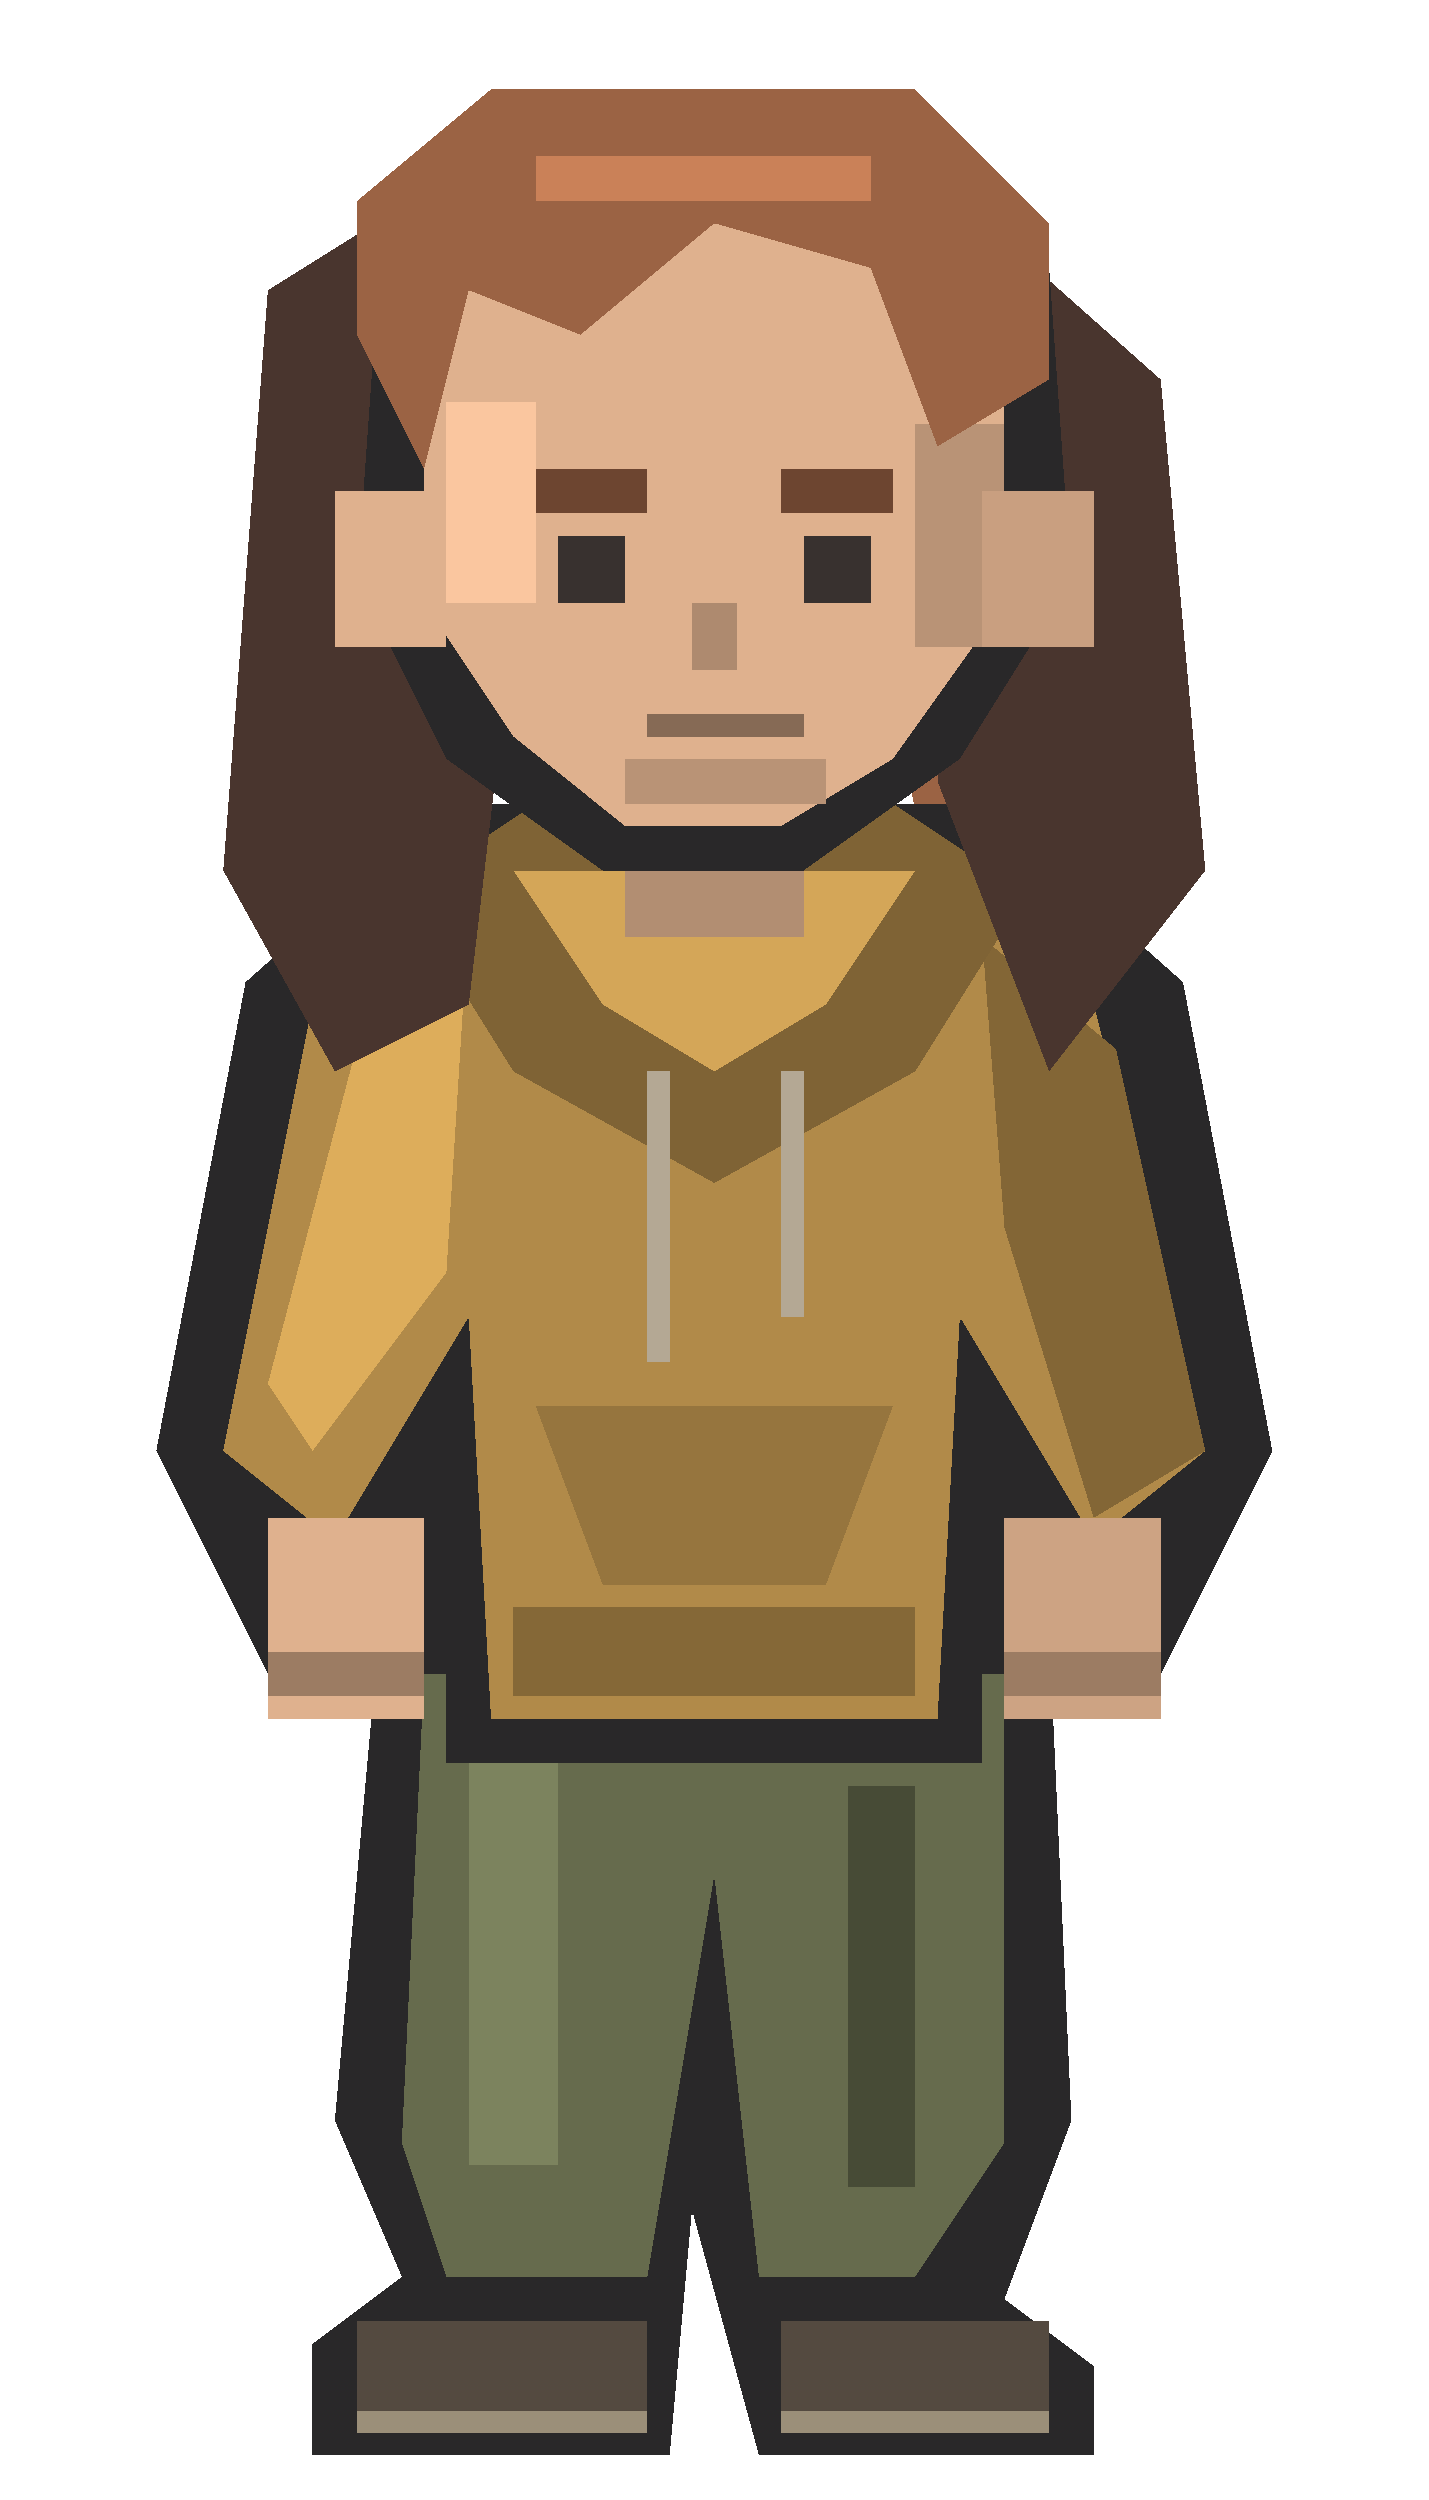
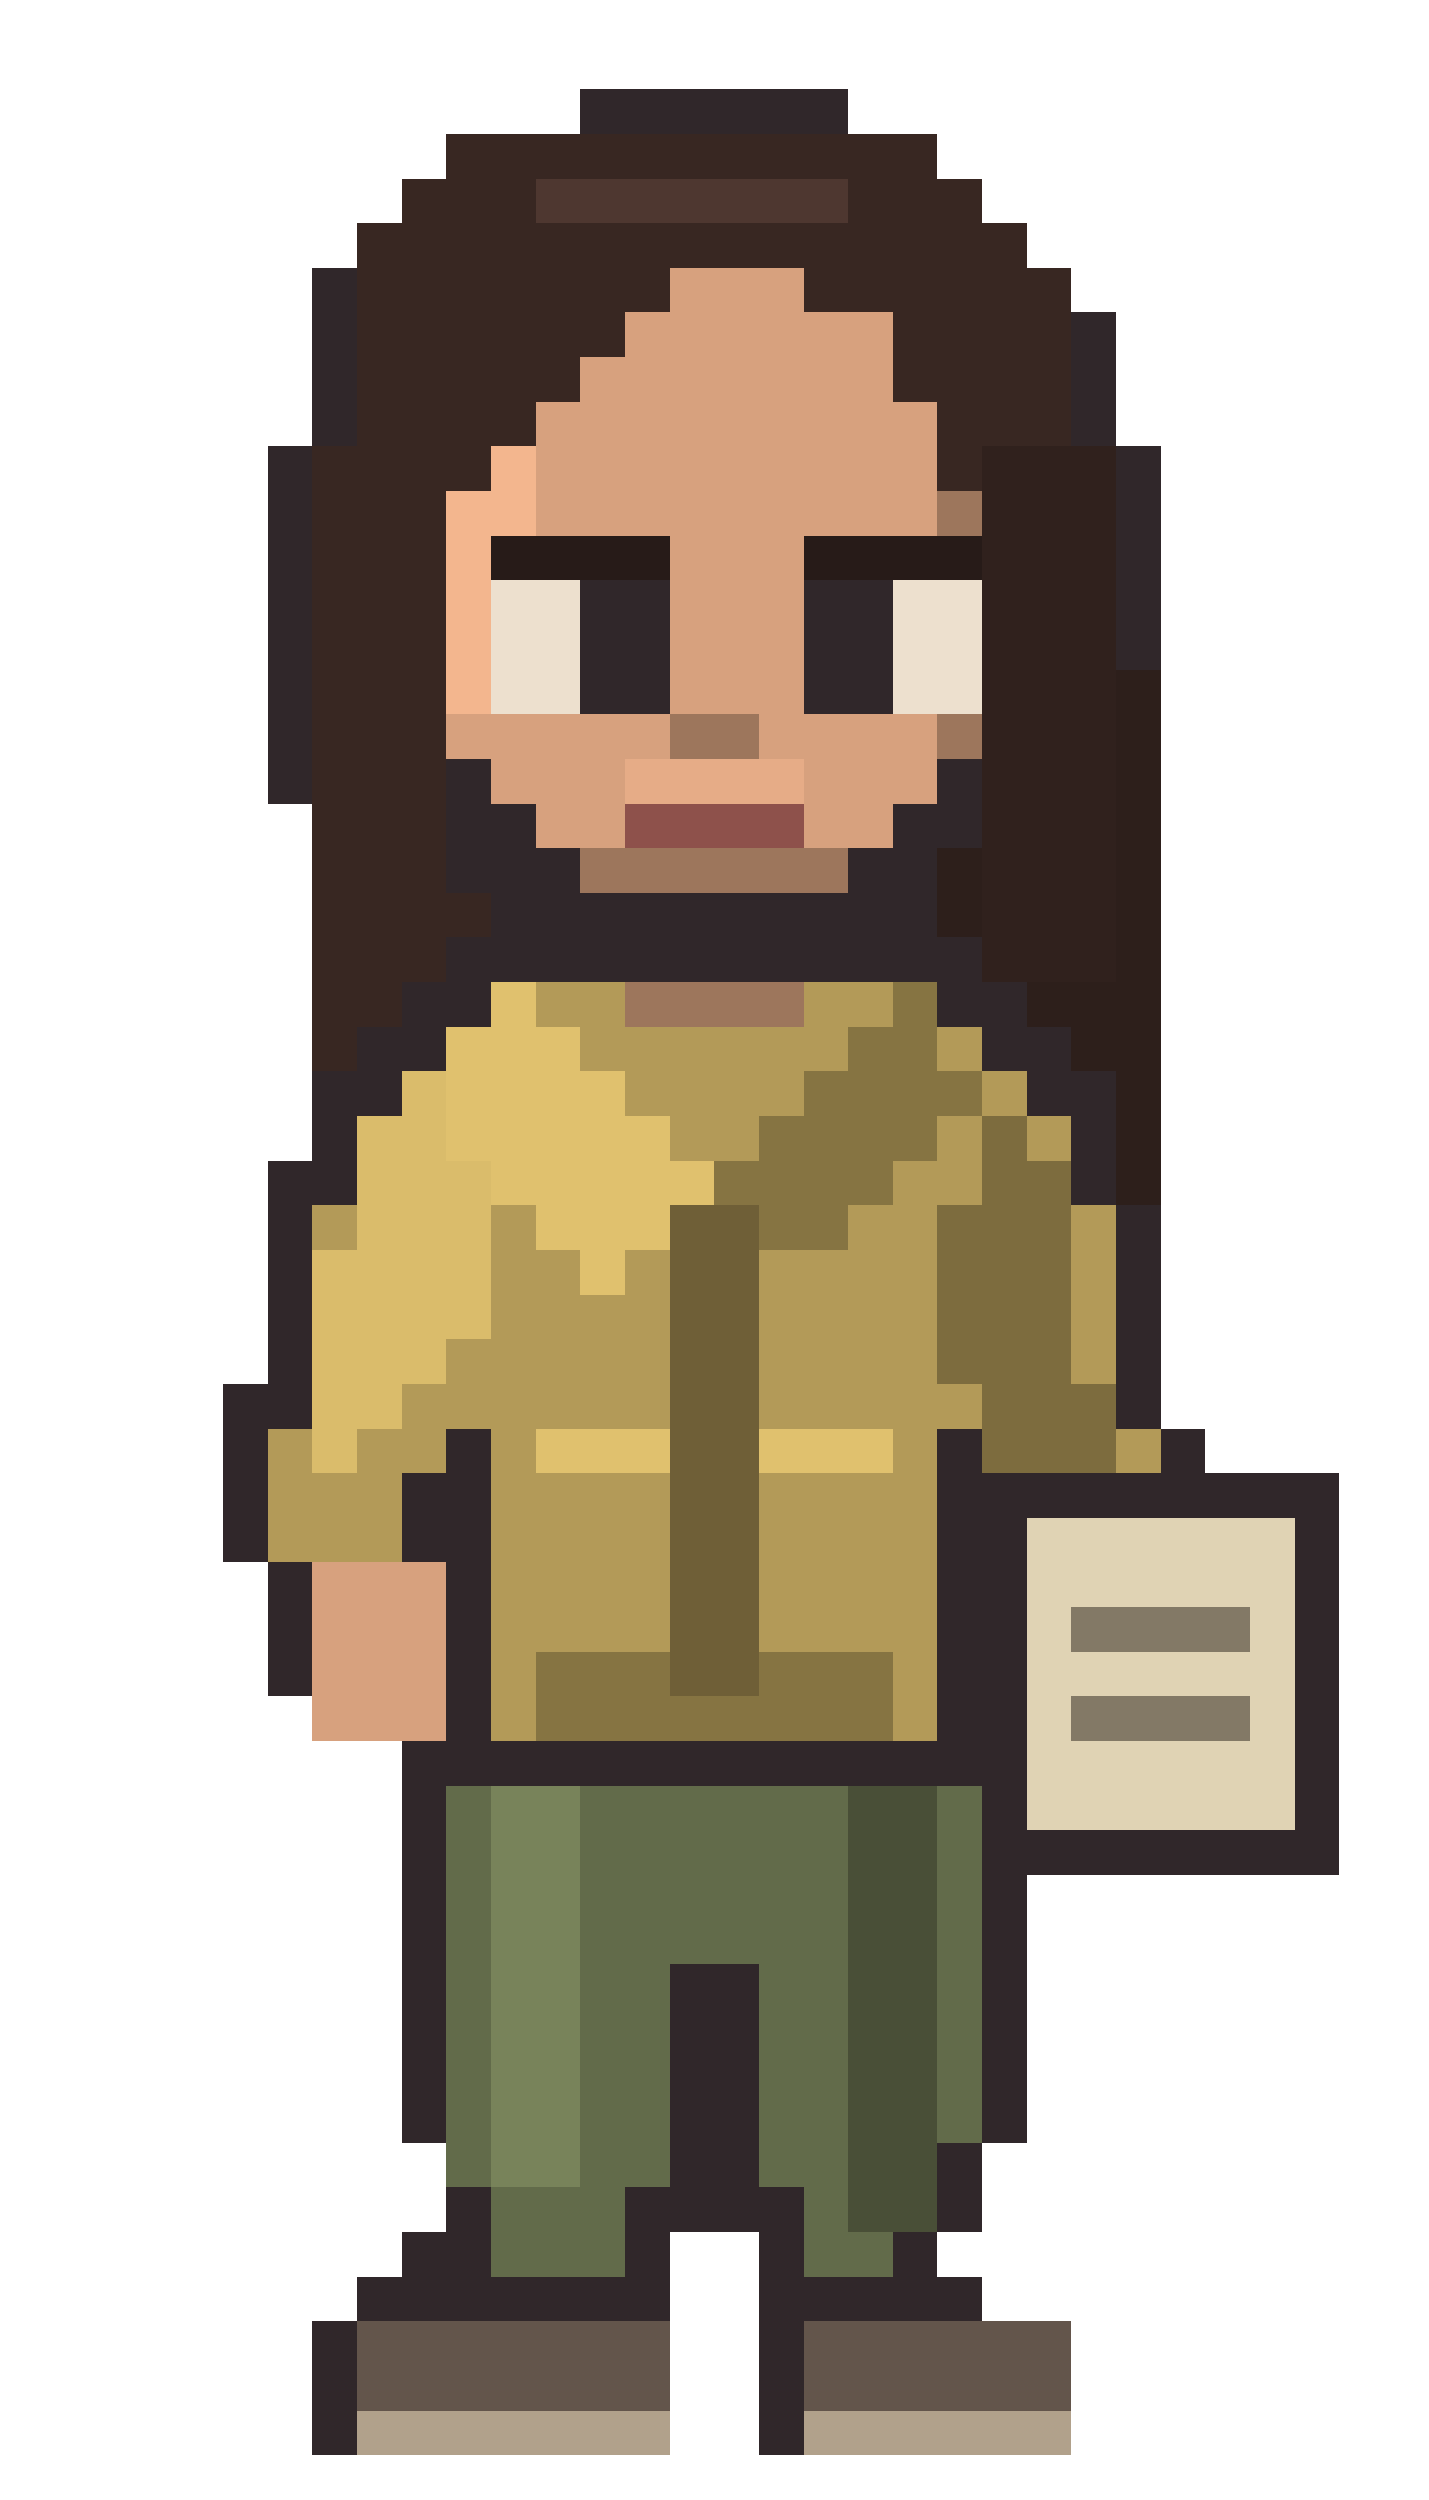
- <svg xmlns="http://www.w3.org/2000/svg" width="64" height="112" viewBox="0 0 64 112" shape-rendering="crispEdges">
-   <g>
-     <polygon points="39,12 48,14 52,22 49,42 43,47 40,31" fill="#9b6344" />
-     <polygon points="17,73 47,73 48,95 45,103 49,106 49,110 34,110 31,99 30,110 14,110 14,105 18,102 15,95" fill="#292829" />
-     <polygon points="19,75 45,75 45,96 41,102 34,102 32,84 29,102 20,102 18,96" fill="#666b4d" />
-     <rect x="21" y="79" width="4" height="18" fill="#7c835e" />
-     <rect x="38" y="80" width="3" height="18" fill="#474b36" />
-     <rect x="16" y="104" width="13" height="4" fill="#544a40" />
-     <rect x="35" y="104" width="12" height="4" fill="#544a40" />
-     <rect x="16" y="108" width="13" height="1" fill="#9b8f79" />
-     <rect x="35" y="108" width="12" height="1" fill="#9b8f79" />
-     <polygon points="20,36 44,36 53,44 57,65 52,75 44,74 44,79 20,79 20,74 12,75 7,65 11,44" fill="#292829" />
-     <polygon points="21,39 43,39 49,45 54,65 49,69 43,59 42,77 22,77 21,59 15,69 10,65 14,45" fill="#b18a49" />
-     <polygon points="17,43 21,41 20,57 14,65 12,62" fill="#ddad5b" />
-     <polygon points="44,42 50,47 54,65 49,68 45,55" fill="#836636" />
-     <rect x="23" y="72" width="18" height="4" fill="#856837" />
-     <rect x="12" y="68" width="7" height="9" fill="#dfb18e" />
-     <rect x="45" y="68" width="7" height="9" fill="#cda383" />
-     <rect x="12" y="74" width="7" height="2" fill="#9c7c63" />
-     <rect x="45" y="74" width="7" height="2" fill="#9c7c63" />
-     <polygon points="18,40 24,36 40,36 46,40 41,48 32,53 23,48" fill="#7f6335" />
-     <polygon points="23,39 41,39 37,45 32,48 27,45" fill="#d4a658" />
-     <rect x="29" y="48" width="1" height="13" fill="#b4a894" />
-     <rect x="35" y="48" width="1" height="11" fill="#b4a894" />
-     <polygon points="24,63 40,63 37,71 27,71" fill="#96753e" />
-     <rect x="28" y="32" width="8" height="10" fill="#b28e72" />
-     <polygon points="12,13 20,8 23,28 21,45 15,48 10,39" fill="#49352e" />
-     <polygon points="43,9 52,17 54,39 47,48 42,35" fill="#49352e" />
-     <polygon points="23,6 41,6 47,12 48,26 43,34 36,39 27,39 20,34 16,26 17,12" fill="#292829" />
-     <polygon points="24,9 40,9 45,14 45,27 40,34 35,37 28,37 23,33 19,27 19,14" fill="#dfb18e" />
-     <rect x="20" y="18" width="4" height="9" fill="#fac69f" />
-     <rect x="41" y="19" width="4" height="10" fill="#b99376" />
-     <rect x="28" y="34" width="9" height="2" fill="#b99376" />
-     <rect x="15" y="22" width="5" height="7" fill="#dfb18e" />
-     <rect x="44" y="22" width="5" height="7" fill="#c99f80" />
-     <polygon points="16,15 16,9 22,4 41,4 47,10 47,17 42,20 39,12 32,10 26,15 21,13 19,21" fill="#9b6344" />
-     <rect x="24" y="7" width="15" height="2" fill="#ca8158" />
-     <rect x="24" y="21" width="5" height="2" fill="#6d4530" />
-     <rect x="35" y="21" width="5" height="2" fill="#6d4530" />
-     <rect x="25" y="24" width="3" height="3" fill="#38312f" />
-     <rect x="36" y="24" width="3" height="3" fill="#38312f" />
-     <rect x="31" y="27" width="2" height="3" fill="#ae8a6f" />
-     <rect x="29" y="32" width="7" height="1" fill="#866a55" />
-   </g>
+ <svg xmlns="http://www.w3.org/2000/svg" width="32" height="56" viewBox="0 0 32 56" shape-rendering="crispEdges">
+   <path fill="#30272a" d="M13 2h6v1h-6zM7 6h1v1h-1zM7 7h1v1h-1zM24 7h1v1h-1zM7 8h1v1h-1zM24 8h1v1h-1zM7 9h1v1h-1zM24 9h1v1h-1zM6 10h1v1h-1zM25 10h1v1h-1zM6 11h1v1h-1zM25 11h1v1h-1zM6 12h1v1h-1zM25 12h1v1h-1zM6 13h1v1h-1zM13 13h2v1h-2zM18 13h2v1h-2zM25 13h1v1h-1zM6 14h1v1h-1zM13 14h2v1h-2zM18 14h2v1h-2zM25 14h1v1h-1zM6 15h1v1h-1zM13 15h2v1h-2zM18 15h2v1h-2zM6 16h1v1h-1zM6 17h1v1h-1zM10 17h1v1h-1zM21 17h1v1h-1zM10 18h2v1h-2zM20 18h2v1h-2zM10 19h3v1h-3zM19 19h2v1h-2zM11 20h10v1h-10zM10 21h12v1h-12zM9 22h2v1h-2zM21 22h2v1h-2zM8 23h2v1h-2zM22 23h2v1h-2zM7 24h2v1h-2zM23 24h2v1h-2zM7 25h1v1h-1zM24 25h1v1h-1zM6 26h2v1h-2zM24 26h1v1h-1zM6 27h1v1h-1zM25 27h1v1h-1zM6 28h1v1h-1zM25 28h1v1h-1zM6 29h1v1h-1zM25 29h1v1h-1zM6 30h1v1h-1zM25 30h1v1h-1zM5 31h2v1h-2zM25 31h1v1h-1zM5 32h1v1h-1zM10 32h1v1h-1zM21 32h1v1h-1zM26 32h1v1h-1zM5 33h1v1h-1zM9 33h2v1h-2zM21 33h9v1h-9zM5 34h1v1h-1zM9 34h2v1h-2zM21 34h2v1h-2zM29 34h1v1h-1zM6 35h1v1h-1zM10 35h1v1h-1zM21 35h2v1h-2zM29 35h1v1h-1zM6 36h1v1h-1zM10 36h1v1h-1zM21 36h2v1h-2zM29 36h1v1h-1zM6 37h1v1h-1zM10 37h1v1h-1zM21 37h2v1h-2zM29 37h1v1h-1zM10 38h1v1h-1zM21 38h2v1h-2zM29 38h1v1h-1zM9 39h14v1h-14zM29 39h1v1h-1zM9 40h1v1h-1zM22 40h1v1h-1zM29 40h1v1h-1zM9 41h1v1h-1zM22 41h8v1h-8zM9 42h1v1h-1zM22 42h1v1h-1zM9 43h1v1h-1zM22 43h1v1h-1zM9 44h1v1h-1zM15 44h2v1h-2zM22 44h1v1h-1zM9 45h1v1h-1zM15 45h2v1h-2zM22 45h1v1h-1zM9 46h1v1h-1zM15 46h2v1h-2zM22 46h1v1h-1zM9 47h1v1h-1zM15 47h2v1h-2zM22 47h1v1h-1zM15 48h2v1h-2zM21 48h1v1h-1zM10 49h1v1h-1zM14 49h4v1h-4zM21 49h1v1h-1zM9 50h2v1h-2zM14 50h1v1h-1zM17 50h1v1h-1zM20 50h1v1h-1zM8 51h7v1h-7zM17 51h5v1h-5zM7 52h1v1h-1zM17 52h1v1h-1zM7 53h1v1h-1zM17 53h1v1h-1zM7 54h1v1h-1zM17 54h1v1h-1z" />
+   <path fill="#382722" d="M10 3h11v1h-11zM9 4h3v1h-3zM19 4h3v1h-3zM8 5h15v1h-15zM8 6h7v1h-7zM18 6h6v1h-6zM8 7h6v1h-6zM20 7h4v1h-4zM8 8h5v1h-5zM20 8h4v1h-4zM8 9h4v1h-4zM21 9h3v1h-3zM7 10h4v1h-4zM21 10h1v1h-1zM7 11h3v1h-3zM7 12h3v1h-3zM7 13h3v1h-3zM7 14h3v1h-3zM7 15h3v1h-3zM7 16h3v1h-3zM7 17h3v1h-3zM7 18h3v1h-3zM7 19h3v1h-3zM7 20h4v1h-4zM7 21h3v1h-3zM7 22h2v1h-2zM7 23h1v1h-1z" />
+   <path fill="#4e3730" d="M12 4h7v1h-7z" />
+   <path fill="#d7a17e" d="M15 6h3v1h-3zM14 7h6v1h-6zM13 8h7v1h-7zM12 9h9v1h-9zM12 10h9v1h-9zM12 11h9v1h-9zM15 12h3v1h-3zM15 13h3v1h-3zM15 14h3v1h-3zM15 15h3v1h-3zM10 16h5v1h-5zM17 16h4v1h-4zM11 17h3v1h-3zM18 17h3v1h-3zM12 18h2v1h-2zM18 18h2v1h-2zM7 35h3v1h-3zM7 36h3v1h-3zM7 37h3v1h-3zM7 38h3v1h-3z" />
+   <path fill="#f3b68e" d="M11 10h1v1h-1zM10 11h2v1h-2zM10 12h1v1h-1zM10 13h1v1h-1zM10 14h1v1h-1zM10 15h1v1h-1z" />
+   <path fill="#30211d" d="M22 10h3v1h-3zM22 11h3v1h-3zM22 12h3v1h-3zM22 13h3v1h-3zM22 14h3v1h-3zM22 15h3v1h-3zM22 16h3v1h-3zM22 17h3v1h-3zM22 18h3v1h-3zM22 19h3v1h-3zM22 20h3v1h-3zM22 21h3v1h-3z" />
+   <path fill="#9d765c" d="M21 11h1v1h-1zM15 16h2v1h-2zM21 16h1v1h-1zM13 19h6v1h-6zM14 22h4v1h-4z" />
+   <path fill="#271b18" d="M11 12h4v1h-4zM18 12h4v1h-4z" />
+   <path fill="#ede0ce" d="M11 13h2v1h-2zM20 13h2v1h-2zM11 14h2v1h-2zM20 14h2v1h-2zM11 15h2v1h-2zM20 15h2v1h-2z" />
+   <path fill="#2d1f1b" d="M25 15h1v1h-1zM25 16h1v1h-1zM25 17h1v1h-1zM25 18h1v1h-1zM21 19h1v1h-1zM25 19h1v1h-1zM21 20h1v1h-1zM25 20h1v1h-1zM25 21h1v1h-1zM23 22h3v1h-3zM24 23h2v1h-2zM25 24h1v1h-1zM25 25h1v1h-1zM25 26h1v1h-1z" />
+   <path fill="#e6ac87" d="M14 17h4v1h-4z" />
+   <path fill="#8e514b" d="M14 18h4v1h-4z" />
+   <path fill="#e0c16e" d="M11 22h1v1h-1zM10 23h3v1h-3zM10 24h4v1h-4zM10 25h5v1h-5zM11 26h5v1h-5zM12 27h3v1h-3zM13 28h1v1h-1zM12 32h3v1h-3zM17 32h3v1h-3z" />
+   <path fill="#b39a58" d="M12 22h2v1h-2zM18 22h2v1h-2zM13 23h6v1h-6zM21 23h1v1h-1zM14 24h4v1h-4zM22 24h1v1h-1zM15 25h2v1h-2zM21 25h1v1h-1zM23 25h1v1h-1zM20 26h2v1h-2zM7 27h1v1h-1zM11 27h1v1h-1zM19 27h2v1h-2zM24 27h1v1h-1zM11 28h2v1h-2zM14 28h1v1h-1zM17 28h4v1h-4zM24 28h1v1h-1zM11 29h4v1h-4zM17 29h4v1h-4zM24 29h1v1h-1zM10 30h5v1h-5zM17 30h4v1h-4zM24 30h1v1h-1zM9 31h6v1h-6zM17 31h5v1h-5zM6 32h1v1h-1zM8 32h2v1h-2zM11 32h1v1h-1zM20 32h1v1h-1zM25 32h1v1h-1zM6 33h3v1h-3zM11 33h4v1h-4zM17 33h4v1h-4zM6 34h3v1h-3zM11 34h4v1h-4zM17 34h4v1h-4zM11 35h4v1h-4zM17 35h4v1h-4zM11 36h4v1h-4zM17 36h4v1h-4zM11 37h1v1h-1zM20 37h1v1h-1zM11 38h1v1h-1zM20 38h1v1h-1z" />
+   <path fill="#867442" d="M20 22h1v1h-1zM19 23h2v1h-2zM18 24h4v1h-4zM17 25h4v1h-4zM16 26h4v1h-4zM17 27h2v1h-2zM12 37h3v1h-3zM17 37h3v1h-3zM12 38h8v1h-8z" />
+   <path fill="#dabc6b" d="M9 24h1v1h-1zM8 25h2v1h-2zM8 26h3v1h-3zM8 27h3v1h-3zM7 28h4v1h-4zM7 29h4v1h-4zM7 30h3v1h-3zM7 31h2v1h-2zM7 32h1v1h-1z" />
+   <path fill="#7d6c3e" d="M22 25h1v1h-1zM22 26h2v1h-2zM21 27h3v1h-3zM21 28h3v1h-3zM21 29h3v1h-3zM21 30h3v1h-3zM22 31h3v1h-3zM22 32h3v1h-3z" />
+   <path fill="#6f5f37" d="M15 27h2v1h-2zM15 28h2v1h-2zM15 29h2v1h-2zM15 30h2v1h-2zM15 31h2v1h-2zM15 32h2v1h-2zM15 33h2v1h-2zM15 34h2v1h-2zM15 35h2v1h-2zM15 36h2v1h-2zM15 37h2v1h-2z" />
+   <path fill="#e0d3b4" d="M23 34h6v1h-6zM23 35h6v1h-6zM23 36h1v1h-1zM28 36h1v1h-1zM23 37h6v1h-6zM23 38h1v1h-1zM28 38h1v1h-1zM23 39h6v1h-6zM23 40h6v1h-6z" />
+   <path fill="#837966" d="M24 36h4v1h-4zM24 38h4v1h-4z" />
+   <path fill="#626b4a" d="M10 40h1v1h-1zM13 40h6v1h-6zM21 40h1v1h-1zM10 41h1v1h-1zM13 41h6v1h-6zM21 41h1v1h-1zM10 42h1v1h-1zM13 42h6v1h-6zM21 42h1v1h-1zM10 43h1v1h-1zM13 43h6v1h-6zM21 43h1v1h-1zM10 44h1v1h-1zM13 44h2v1h-2zM17 44h2v1h-2zM21 44h1v1h-1zM10 45h1v1h-1zM13 45h2v1h-2zM17 45h2v1h-2zM21 45h1v1h-1zM10 46h1v1h-1zM13 46h2v1h-2zM17 46h2v1h-2zM21 46h1v1h-1zM10 47h1v1h-1zM13 47h2v1h-2zM17 47h2v1h-2zM21 47h1v1h-1zM10 48h1v1h-1zM13 48h2v1h-2zM17 48h2v1h-2zM11 49h3v1h-3zM18 49h1v1h-1zM11 50h3v1h-3zM18 50h2v1h-2z" />
+   <path fill="#78835a" d="M11 40h2v1h-2zM11 41h2v1h-2zM11 42h2v1h-2zM11 43h2v1h-2zM11 44h2v1h-2zM11 45h2v1h-2zM11 46h2v1h-2zM11 47h2v1h-2zM11 48h2v1h-2z" />
+   <path fill="#494f37" d="M19 40h2v1h-2zM19 41h2v1h-2zM19 42h2v1h-2zM19 43h2v1h-2zM19 44h2v1h-2zM19 45h2v1h-2zM19 46h2v1h-2zM19 47h2v1h-2zM19 48h2v1h-2zM19 49h2v1h-2z" />
+   <path fill="#63554b" d="M8 52h7v1h-7zM18 52h6v1h-6zM8 53h7v1h-7zM18 53h6v1h-6z" />
+   <path fill="#b1a18b" d="M8 54h7v1h-7zM18 54h6v1h-6z" />
</svg>
